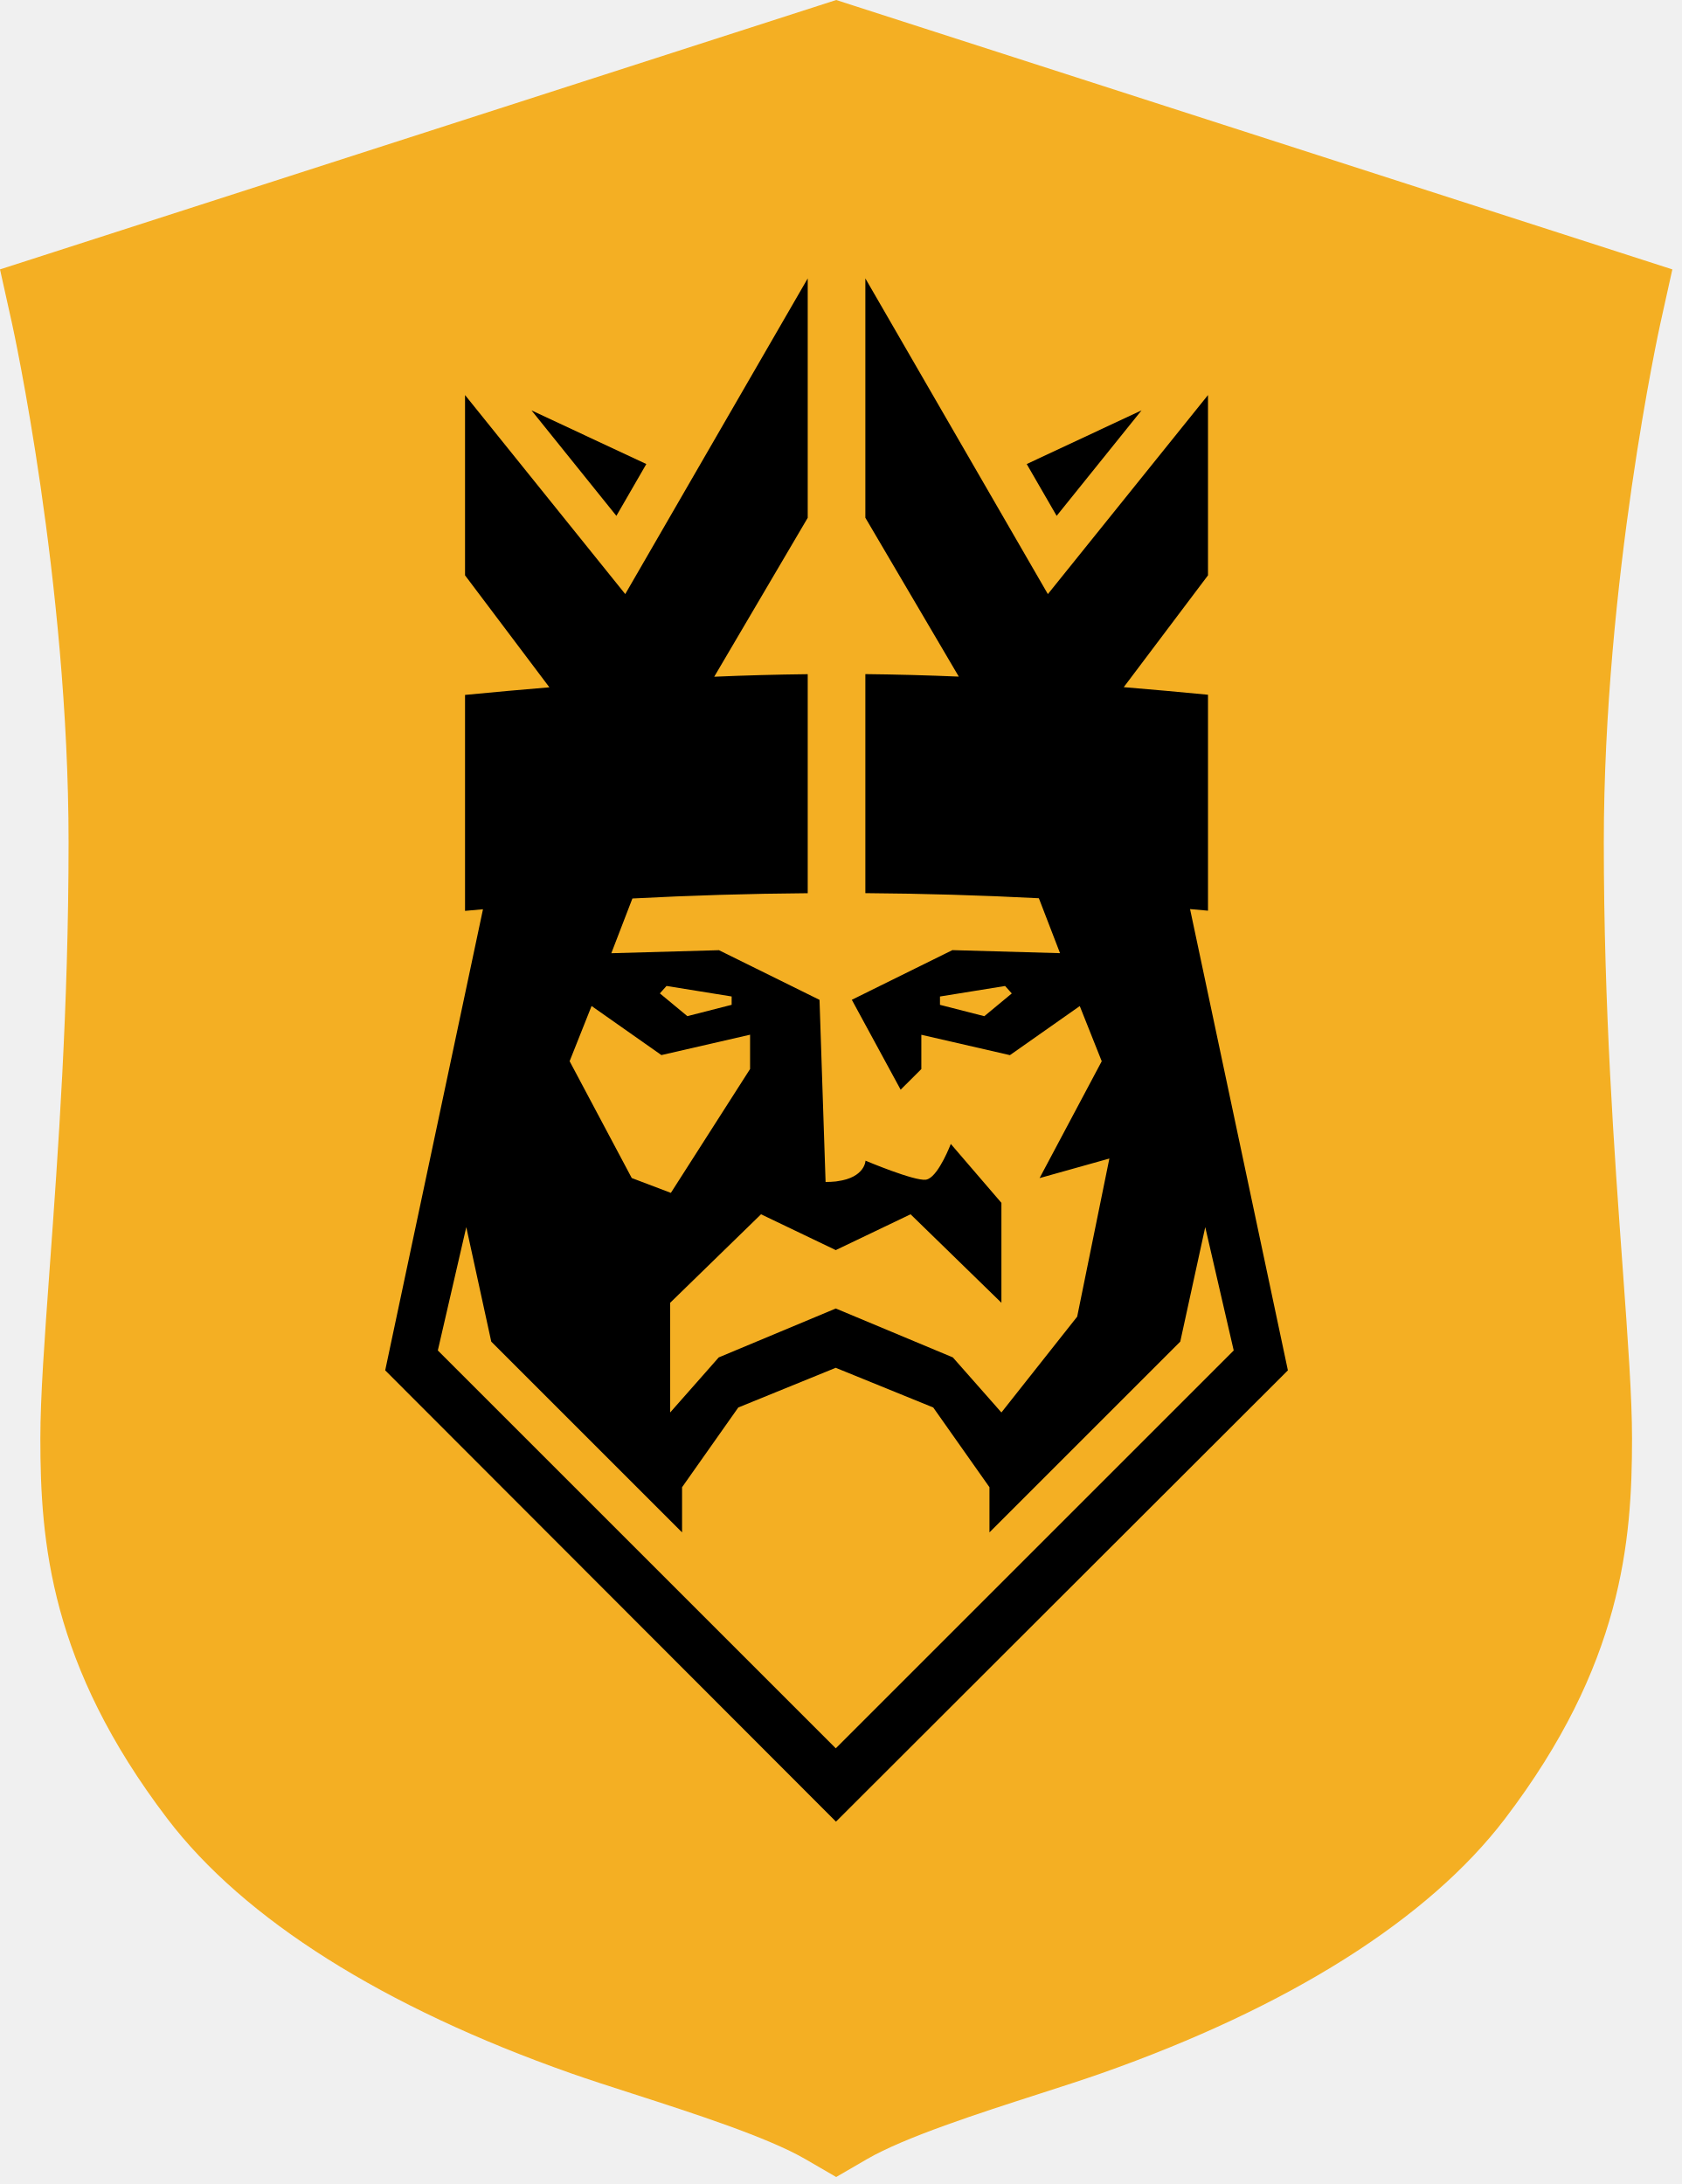
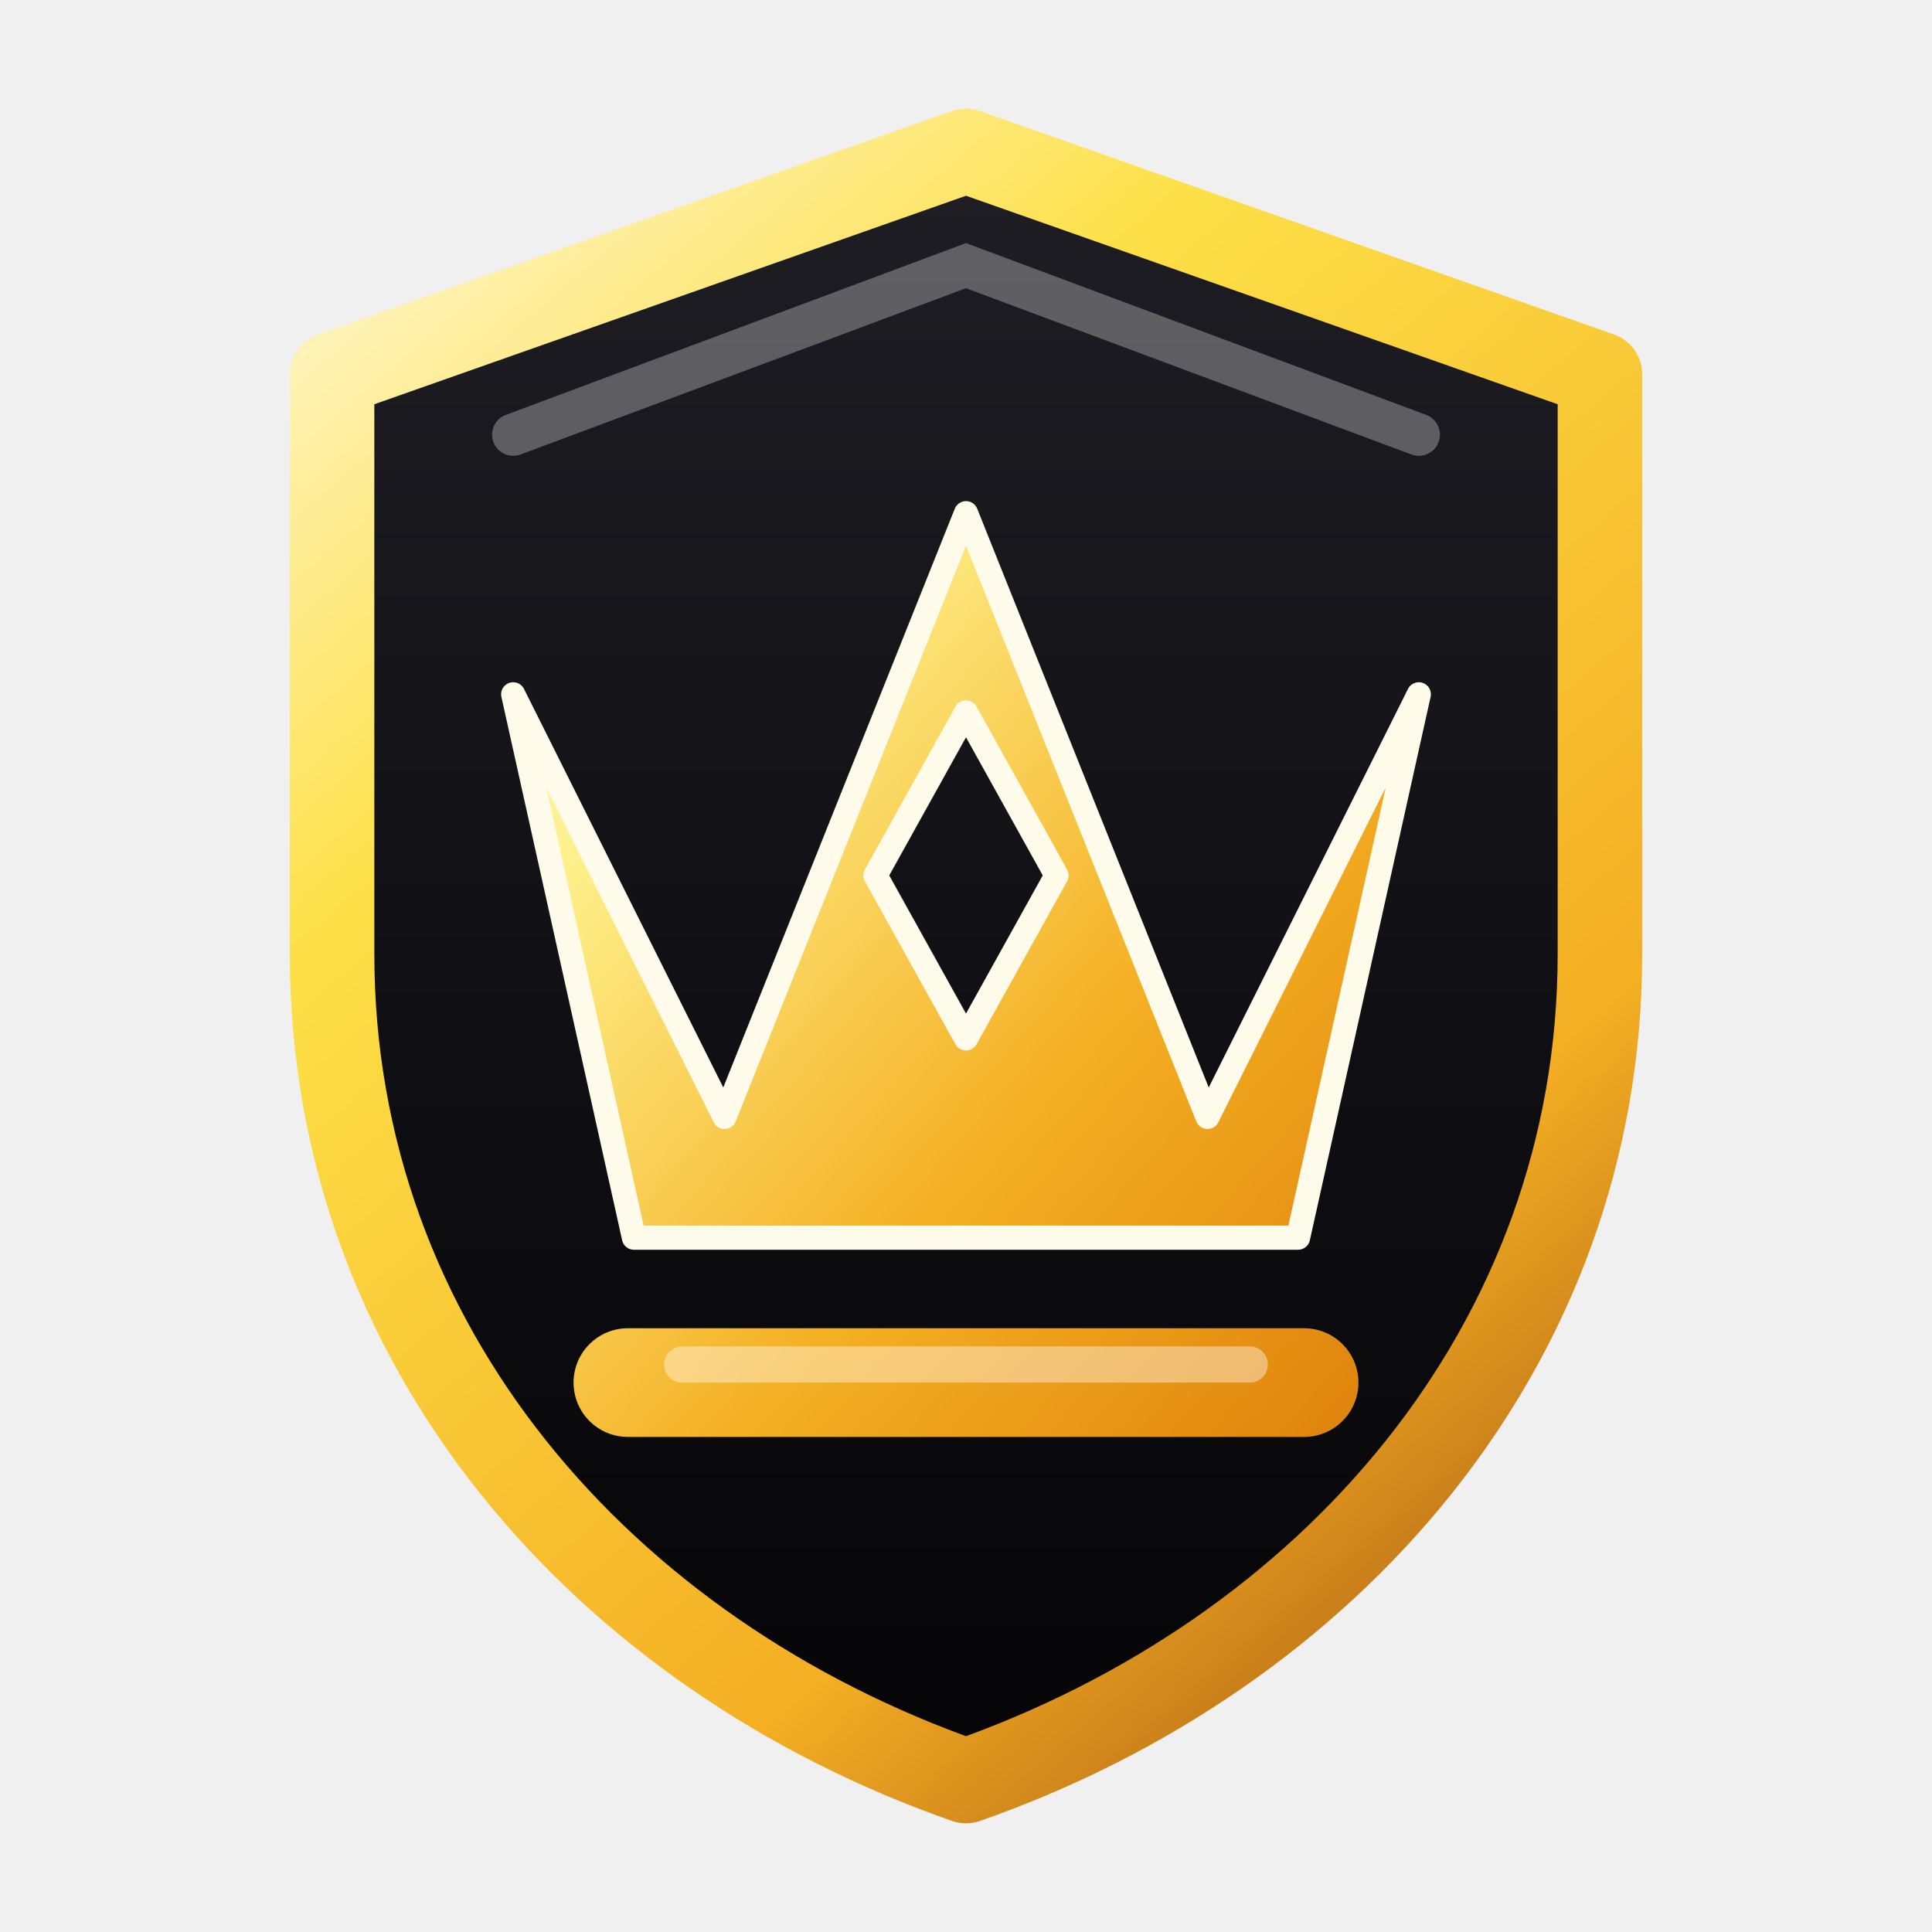
- <svg xmlns="http://www.w3.org/2000/svg" class="w-[32px] lg:w-[88px] h-full lg:overflow-visible" fill="none" viewBox="0 0 154 200">
-   <path class="lg:stroke-[12px] lg:stroke-white" d="M78.282 0.555L76.561 0L74.84 0.555L4.875 23.099L0 24.669L1.112 29.674C1.163 29.905 6.278 53.247 6.278 77.141C6.278 92.305 5.319 105.524 4.548 116.145C4.071 122.732 3.694 127.935 3.694 131.736C3.694 141.193 4.593 152.463 15.332 166.558C22.341 175.763 35.125 183.824 52.295 189.87C53.917 190.441 55.88 191.074 57.961 191.743C63.445 193.512 70.271 195.712 73.74 197.724L76.558 199.36L79.376 197.724C82.845 195.709 89.671 193.509 95.158 191.743C97.239 191.074 99.202 190.441 100.824 189.87C117.994 183.821 130.778 175.76 137.787 166.558C148.526 152.46 149.425 141.193 149.425 131.736C149.425 127.938 149.048 122.732 148.571 116.145C147.8 105.524 146.841 92.308 146.841 77.141C146.841 53.25 151.956 29.908 152.007 29.674L153.116 24.669L148.244 23.099L78.282 0.555Z" fill="#F4AF23" />
-   <path d="M108.959 83.249C109.508 83.299 110.056 83.343 110.602 83.396V63.621C108.04 63.373 105.467 63.142 102.888 62.927L110.602 52.684V36.178L95.94 54.405L79.23 25.495V47.412L87.785 61.961C84.942 61.841 82.09 61.763 79.23 61.732V81.789C84.555 81.828 89.852 81.984 95.115 82.257L95.263 82.636L97.054 87.287L87.198 87.008L83.853 88.66L79.59 90.765L79.573 90.776L77.991 91.556L82.324 99.535L82.358 99.599L82.461 99.788L84.355 97.9V94.759L92.467 96.625L98.861 92.13L100.872 97.184L95.182 107.884L101.571 106.093L98.624 120.572L91.687 129.347L87.24 124.304L76.663 119.884L76.523 119.826L65.807 124.304L61.359 129.347V119.302L69.678 111.198L76.523 114.479L76.663 114.409L83.369 111.198L87.142 114.871L87.153 114.883L91.687 119.302V110.151L87.053 104.757C87.053 104.757 86 107.519 84.978 107.968L84.973 107.973C84.909 108.001 84.845 108.021 84.783 108.032C83.703 108.176 79.244 106.288 79.244 106.288C79.244 106.288 79.211 107.831 76.663 108.171L76.523 108.193C76.239 108.221 75.933 108.241 75.588 108.241L75.033 91.562L69.168 88.665L65.826 87.014L55.971 87.292L57.761 82.642L57.901 82.279C63.22 81.998 68.572 81.837 73.953 81.795V61.738C71.093 61.771 68.238 61.849 65.392 61.972L73.953 47.418V25.495L57.246 54.403L42.578 36.178V52.687L50.301 62.941C47.719 63.156 45.146 63.389 42.578 63.637V83.413C43.124 83.36 43.672 83.316 44.221 83.265L35.268 125.49L76.47 166.746L76.54 166.816L76.61 166.746L117.916 125.49L108.959 83.249ZM90.117 93.057L86.062 92.018V91.255L92.024 90.292L92.637 90.974L90.119 93.06L90.117 93.057ZM68.673 97.897L61.423 109.238L57.842 107.879L52.153 97.179L54.163 92.124L60.557 96.619L68.675 94.753V97.895L68.673 97.897ZM60.413 90.971L61.025 90.289L66.988 91.252V92.016L62.933 93.054L60.415 90.969L60.413 90.971ZM76.526 160.107L40.086 123.669L42.692 112.373L44.979 122.859L62.448 140.328V136.193L67.595 128.891L76.52 125.256L76.66 125.315L85.446 128.891L90.593 136.193V140.328L108.062 122.859L110.349 112.373L112.956 123.669L76.657 159.968L76.518 160.107H76.526Z" fill="black" />
-   <path d="M59.175 42.495L48.662 37.579L56.435 47.24L59.175 42.495Z" fill="black" />
-   <path d="M104.517 37.579L94.004 42.495L96.744 47.24L104.517 37.579Z" fill="black" />
+ <svg xmlns="http://www.w3.org/2000/svg" viewBox="0 0 32 32" width="32" height="32" fill="none">
+   <defs>
+     <linearGradient id="fav-border" x1="4" y1="2" x2="28" y2="30" gradientUnits="userSpaceOnUse">
+       <stop offset="0%" stop-color="#FFFBEB" />
+       <stop offset="30%" stop-color="#FDE047" />
+       <stop offset="70%" stop-color="#F4AF23" />
+       <stop offset="100%" stop-color="#92400E" />
+     </linearGradient>
+     <linearGradient id="fav-bg" x1="16" y1="2" x2="16" y2="30" gradientUnits="userSpaceOnUse">
+       <stop offset="0%" stop-color="#1E1E24" />
+       <stop offset="60%" stop-color="#0E0E12" />
+       <stop offset="100%" stop-color="#050507" />
+     </linearGradient>
+     <linearGradient id="fav-crown" x1="7" y1="8" x2="25" y2="24" gradientUnits="userSpaceOnUse">
+       <stop offset="0%" stop-color="#FFFBEB" />
+       <stop offset="25%" stop-color="#FEF08A" />
+       <stop offset="60%" stop-color="#F4AF23" />
+       <stop offset="100%" stop-color="#D97706" />
+     </linearGradient>
+   </defs>
+   <path d="M16 2.5L26.5 6.2V15.8C26.5 22.3 22 27.4 16 29.5C10 27.4 5.5 22.3 5.5 15.8V6.2L16 2.5Z" fill="url(#fav-bg)" stroke="url(#fav-border)" stroke-width="1.4" stroke-linejoin="round" />
+   <path d="M8.5 7.2L16 4.4L23.5 7.2" stroke="#FFFFFF" stroke-width="0.7" stroke-linecap="round" opacity="0.3" />
+   <path fill-rule="evenodd" clip-rule="evenodd" d="M8.5 11.5L12 18.5L16 8.5L20 18.5L23.5 11.5L21.5 20.5H10.5L8.5 11.5ZM16 11.8L17.5 14.5L16 17.2L14.5 14.5L16 11.8Z" fill="url(#fav-crown)" stroke="#FFFBEB" stroke-width="0.4" stroke-linejoin="round" />
+   <rect x="9.5" y="22" width="13" height="1.8" rx="0.9" fill="url(#fav-crown)" />
+   <rect x="11" y="22.3" width="10" height="0.6" rx="0.3" fill="#FFFFFF" opacity="0.4" />
</svg>
